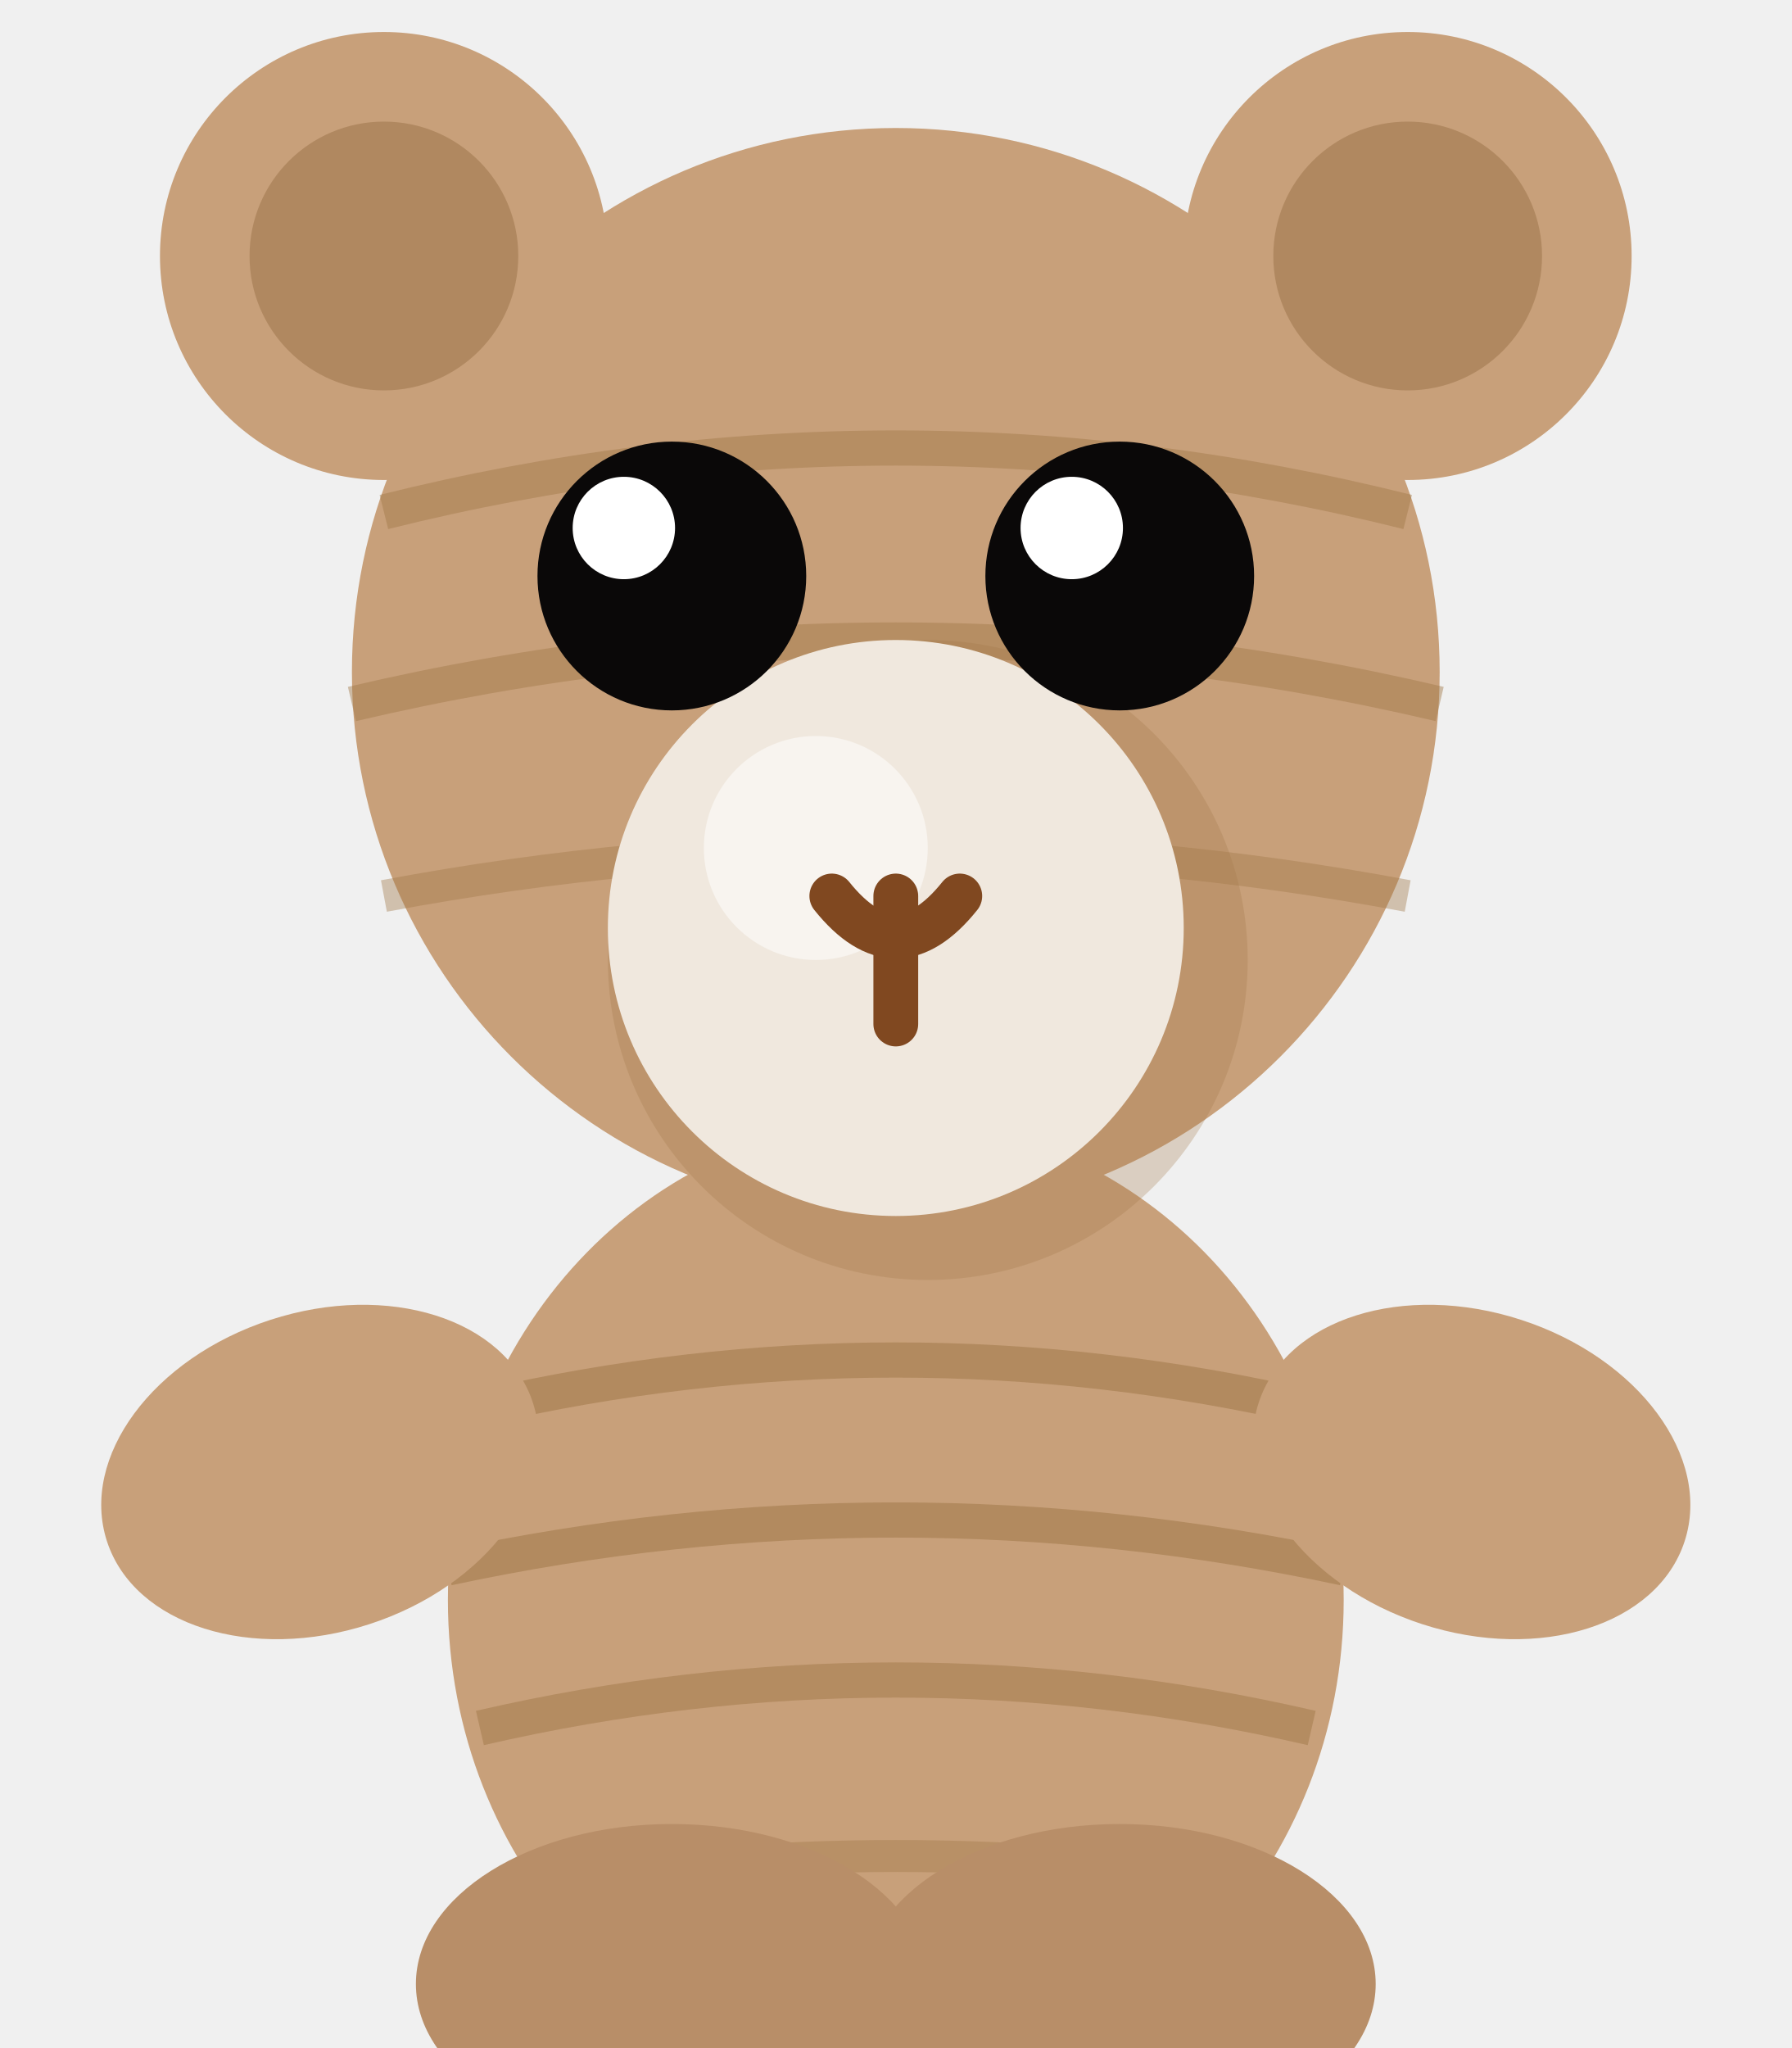
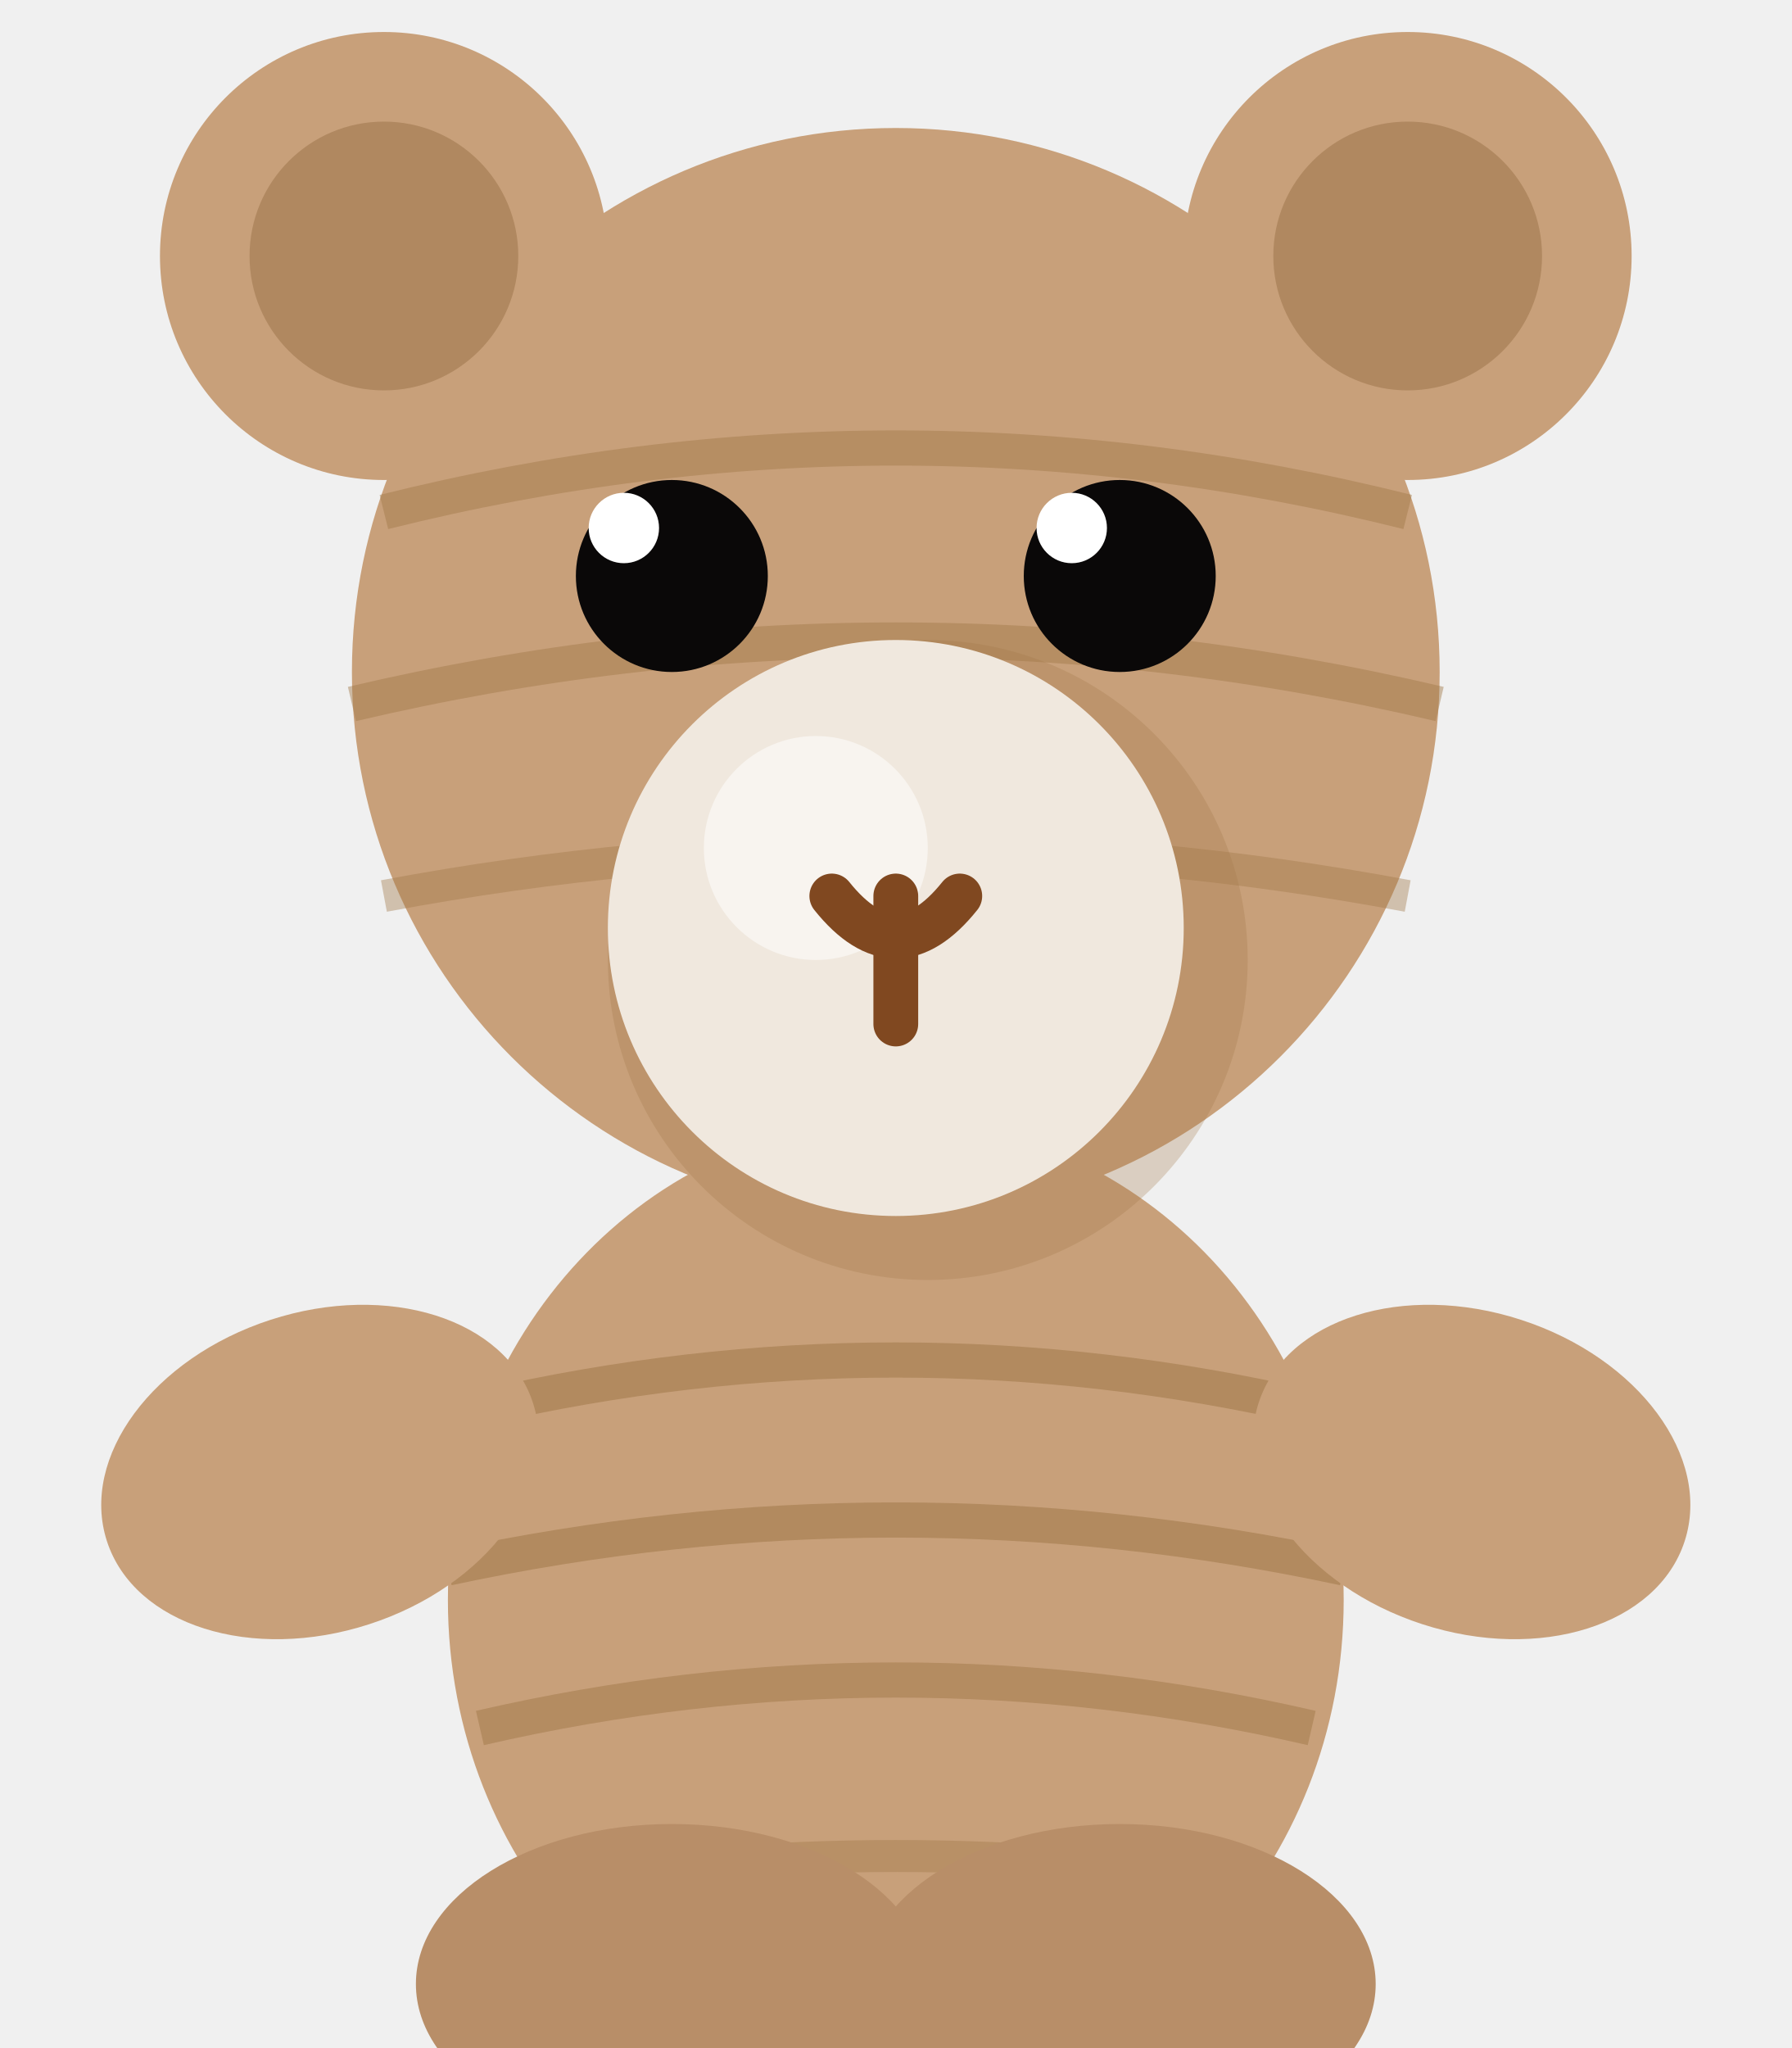
<svg xmlns="http://www.w3.org/2000/svg" viewBox="0 0 56 64">
  <ellipse cx="28" cy="63" rx="13" ry="3" fill="rgba(0,0,0,0.14)" />
  <ellipse cx="28" cy="50" rx="14" ry="15" fill="#c8a07a" />
  <path d="M15 44 Q28 41 41 44" stroke="#a07848" stroke-width="1.1" fill="none" opacity="0.55" />
  <path d="M14 49 Q28 46 42 49" stroke="#a07848" stroke-width="1.1" fill="none" opacity="0.55" />
  <path d="M15 54 Q28 51 41 54" stroke="#a07848" stroke-width="1.1" fill="none" opacity="0.5" />
  <path d="M16 59 Q28 57 40 59" stroke="#a07848" stroke-width="1" fill="none" opacity="0.4" />
  <ellipse cx="10" cy="46" rx="7" ry="5" fill="#c8a07a" transform="rotate(-18,10,46)" />
  <ellipse cx="46" cy="46" rx="7" ry="5" fill="#c8a07a" transform="rotate(18,46,46)" />
  <ellipse cx="21" cy="62" rx="8" ry="5" fill="#b88e68" />
  <ellipse cx="35" cy="62" rx="8" ry="5" fill="#b88e68" />
  <circle cx="28" cy="21" r="17" fill="#c8a07a" />
  <path d="M12 16 Q28 12 44 16" stroke="#a07848" stroke-width="1.1" fill="none" opacity="0.45" />
  <path d="M11 22 Q28 18 45 22" stroke="#a07848" stroke-width="1.1" fill="none" opacity="0.45" />
  <path d="M12 28 Q28 25 44 28" stroke="#a07848" stroke-width="1" fill="none" opacity="0.4" />
  <circle cx="12" cy="8" r="7" fill="#c8a07a" />
  <circle cx="44" cy="8" r="7" fill="#c8a07a" />
  <circle cx="12" cy="8" r="4.2" fill="#b08860" />
  <circle cx="44" cy="8" r="4.2" fill="#b08860" />
  <circle cx="29" cy="30" r="10" fill="#a07848" opacity="0.28" />
  <circle cx="28" cy="29" r="9" fill="#f0e8de" />
  <circle cx="25.5" cy="26.5" r="3.5" fill="white" opacity="0.5" />
-   <circle cx="21" cy="18" r="4.2" fill="#0a0808" />
-   <circle cx="35" cy="18" r="4.2" fill="#0a0808" />
-   <circle cx="19.5" cy="16.5" r="1.6" fill="white" />
-   <circle cx="33.5" cy="16.5" r="1.6" fill="white" />
+   <circle cx="21" cy="18" r="3.0" fill="#0a0808" />
+   <circle cx="35" cy="18" r="3.0" fill="#0a0808" />
+   <circle cx="19.5" cy="16.5" r="1.1" fill="white" />
+   <circle cx="33.5" cy="16.5" r="1.1" fill="white" />
  <path d="M26 28 Q28 30.5 30 28" stroke="#804820" stroke-width="1.4" fill="none" stroke-linecap="round" />
  <line x1="28" y1="28" x2="28" y2="32" stroke="#804820" stroke-width="1.4" stroke-linecap="round" />
</svg>
